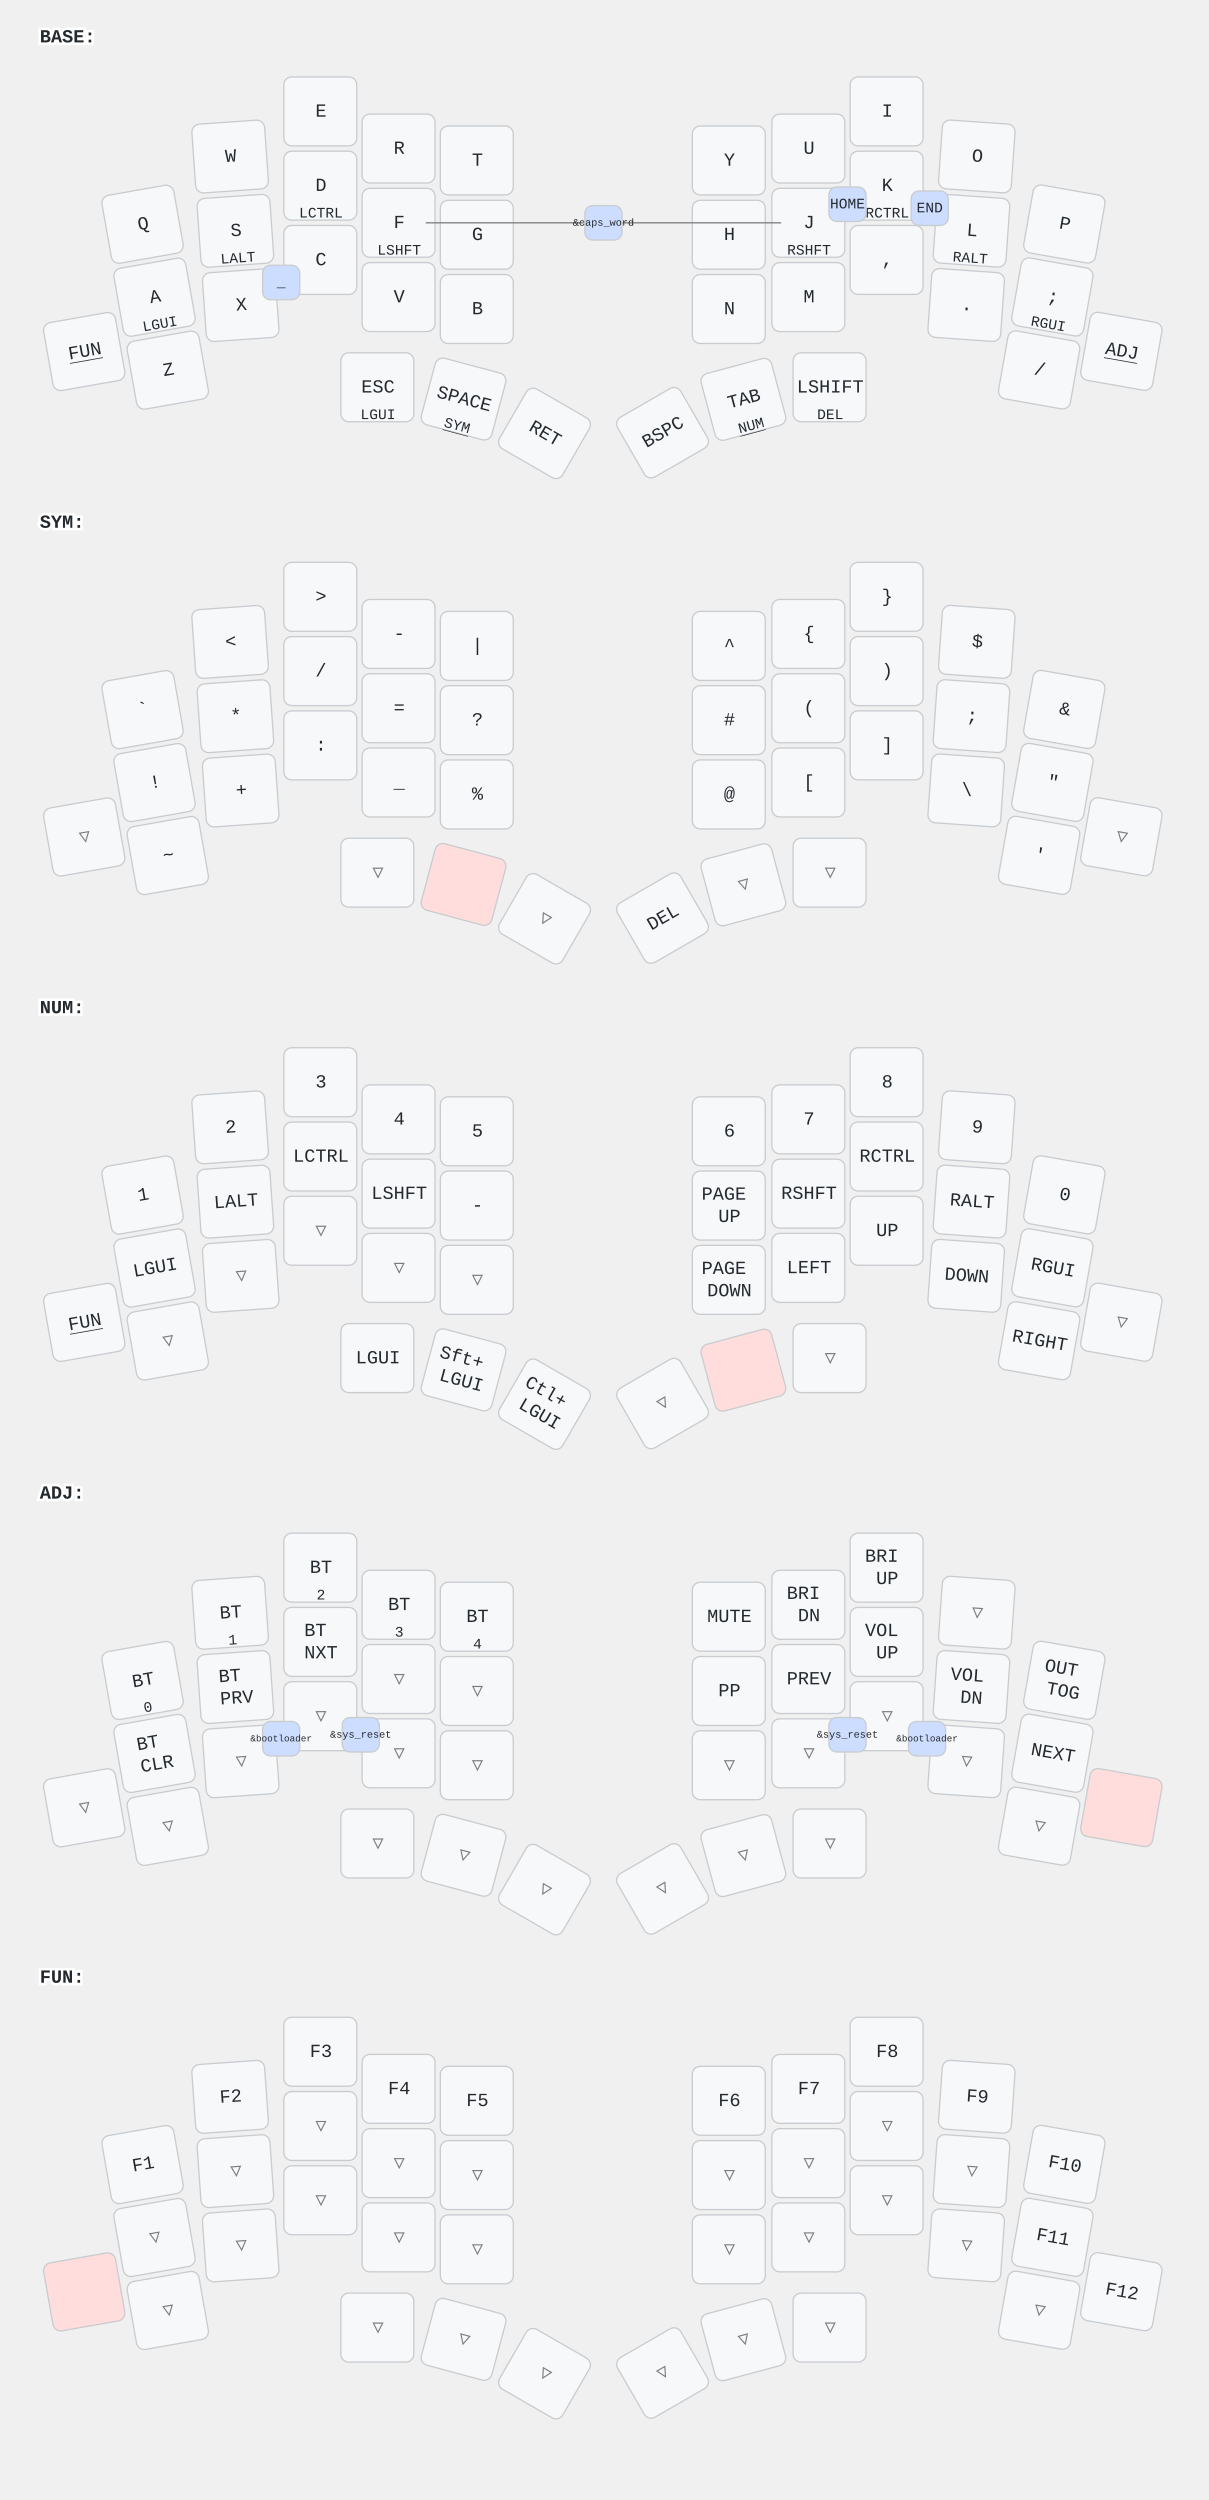
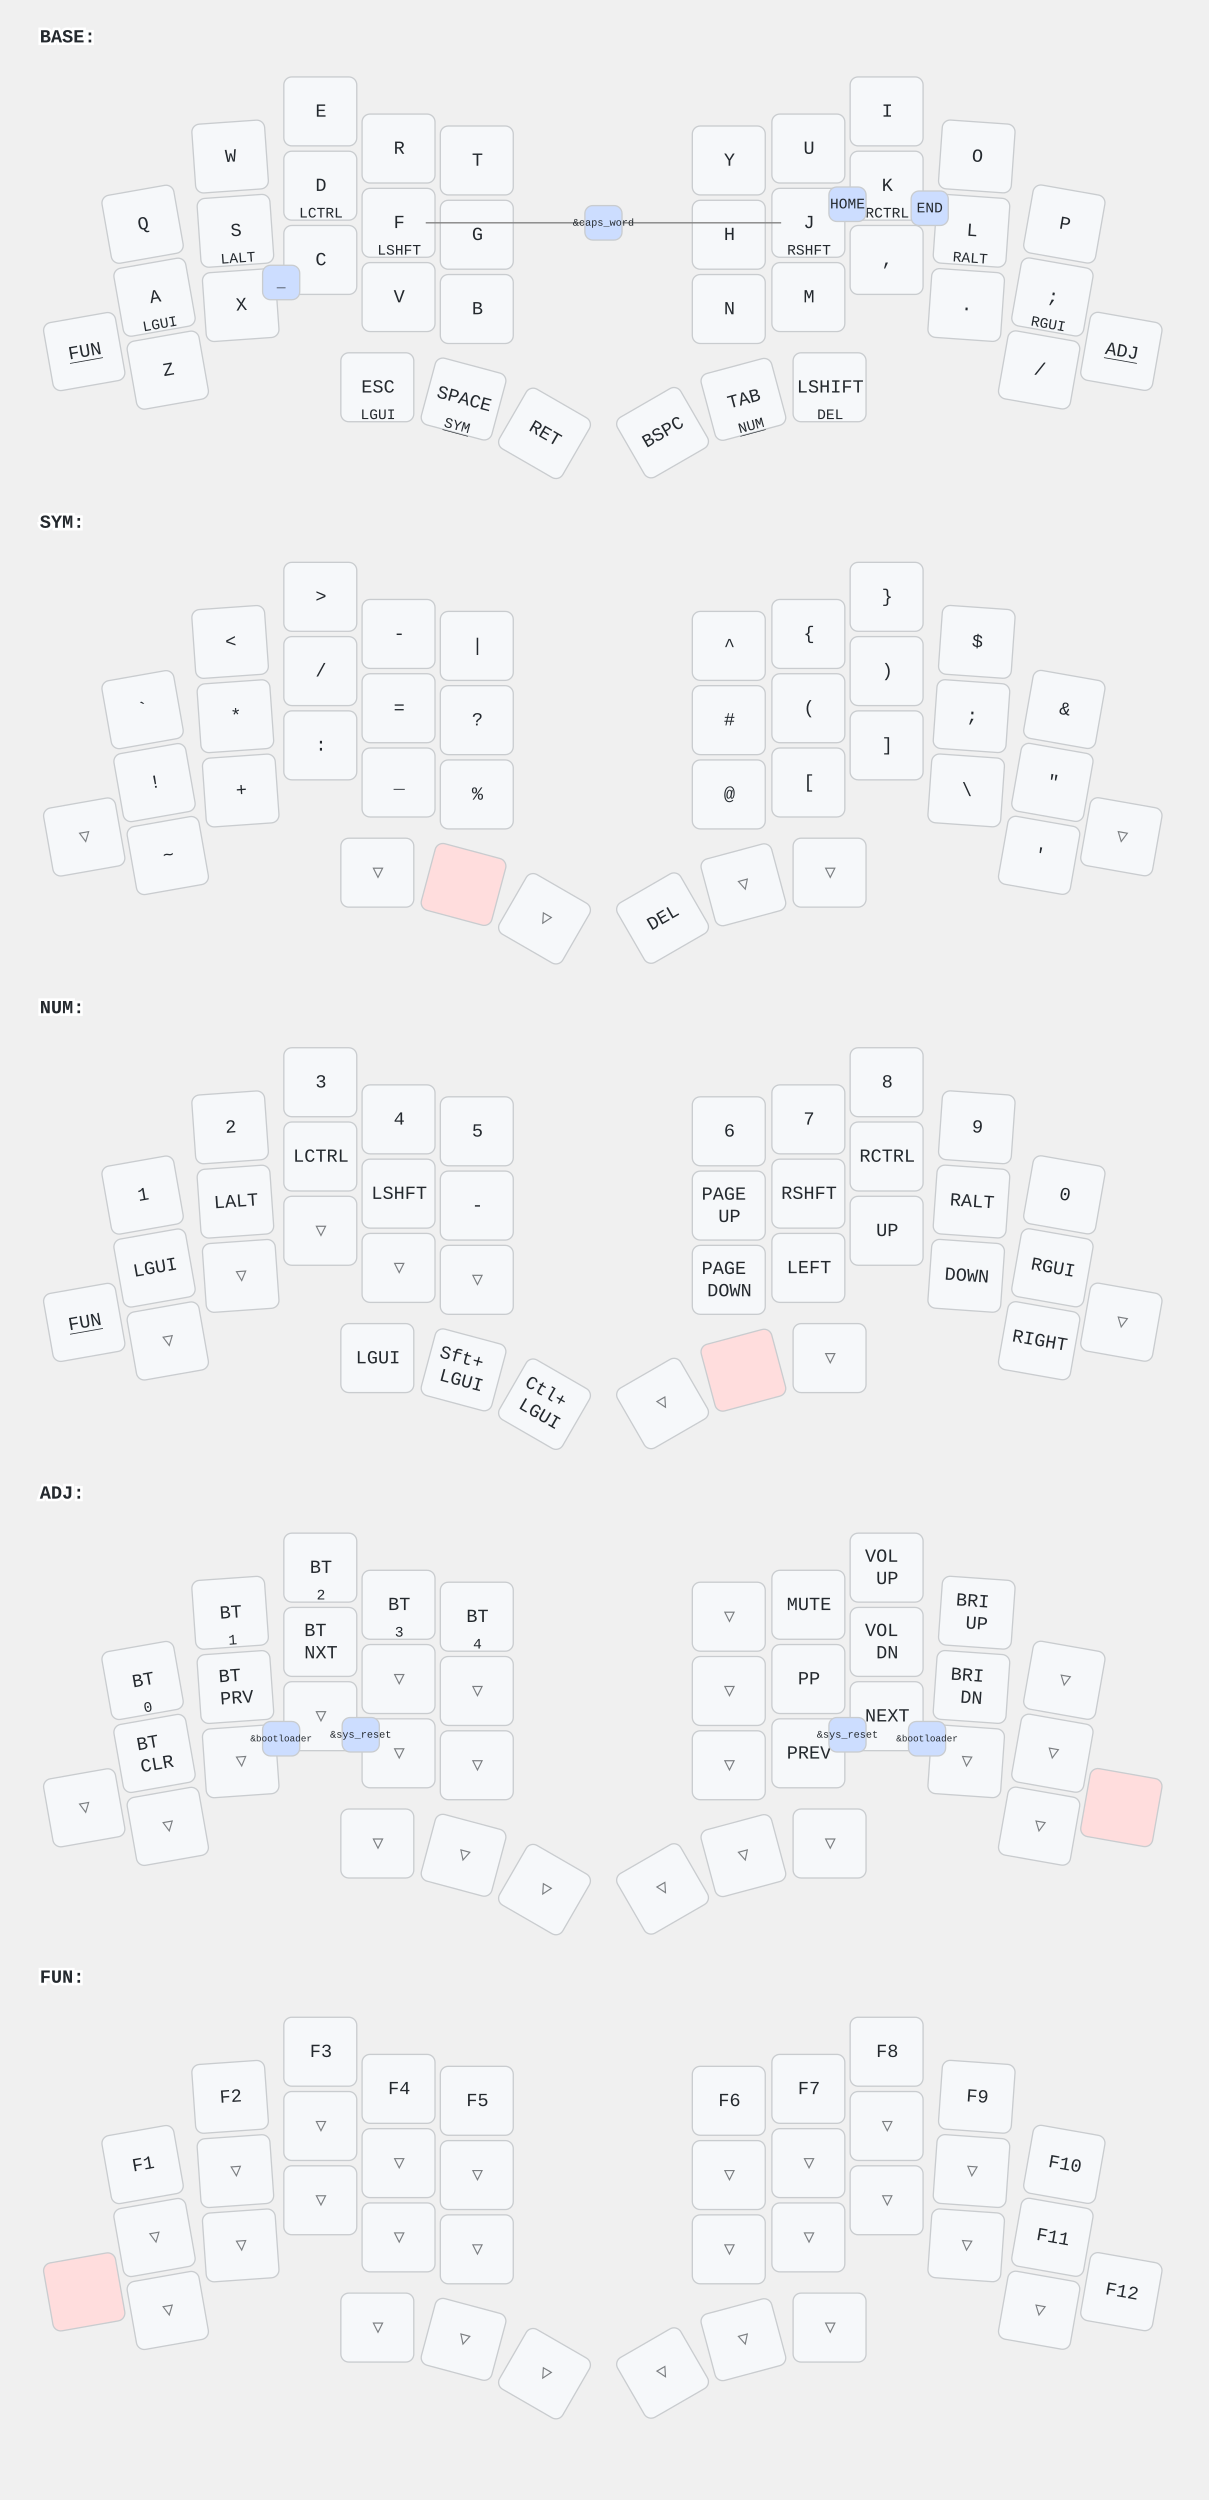
<svg xmlns="http://www.w3.org/2000/svg" width="911" height="1885" viewBox="0 0 911 1885" class="keymap">
  <style>/* inherit to force styles through use tags */
svg path {
    fill: inherit;
}

/* font and background color specifications */
svg.keymap {
    font-family: SFMono-Regular,Consolas,Liberation Mono,Menlo,monospace;
    font-size: 14px;
    font-kerning: normal;
    text-rendering: optimizeLegibility;
    fill: #24292e;
}

/* default key styling */
rect.key {
    fill: #f6f8fa;
}

rect.key, rect.combo {
    stroke: #c9cccf;
    stroke-width: 1;
}

/* default key side styling, only used is draw_key_sides is set */
rect.side {
    filter: brightness(90%);
}

/* color accent for combo boxes */
rect.combo, rect.combo-separate {
    fill: #cdf;
}

/* color accent for held keys */
rect.held, rect.combo.held {
    fill: #fdd;
}

/* color accent for ghost (optional) keys */
rect.ghost, rect.combo.ghost {
    stroke-dasharray: 4, 4;
    stroke-width: 2;
}

text {
    text-anchor: middle;
    dominant-baseline: middle;
}

/* styling for layer labels */
text.label {
    font-weight: bold;
    text-anchor: start;
    stroke: white;
    stroke-width: 4;
    paint-order: stroke;
}

/* styling for optional footer */
text.footer {
    text-anchor: end;
    dominant-baseline: auto;
    stroke: white;
    stroke-width: 4;
    paint-order: stroke;
}

/* styling for combo tap, and key non-tap label text */
text.combo, text.hold, text.shifted, text.left, text.right, text.tl, text.tr, text.bl, text.br {
    font-size: 11px;
}

text.hold, text.bl, text.br {
    text-anchor: middle;
    dominant-baseline: auto;
}

text.shifted, text.tl, text.tr {
    text-anchor: middle;
    dominant-baseline: hanging;
}

text.left, text.tl, text.bl {
    text-anchor: start;
}

text.right, text.tr, text.br {
    text-anchor: end;
}

text.layer-activator {
    text-decoration: underline;
}

/* styling for hold/shifted label text in combo box */
text.combo.hold, text.combo.shifted, text.combo.left, text.combo.right {
    font-size: 8px;
}

/* lighter symbol for transparent keys */
text.trans {
    fill: #7b7e81;
}

/* styling for combo dendrons */
path.combo {
    stroke-width: 1;
    stroke: gray;
    fill: none;
}

/* Start Tabler Icons Cleanup */
/* cannot use height/width with glyphs */
.icon-tabler &gt; path {
    fill: inherit;
    stroke: inherit;
    stroke-width: 2;
}
/* hide tabler's default box */
.icon-tabler &gt; path[stroke="none"][fill="none"] {
    visibility: hidden;
}
/* End Tabler Icons Cleanup */
</style>
  <g transform="translate(30, 0)" class="layer-BASE">
    <text x="0" y="28" class="label" id="BASE">BASE:</text>
    <g transform="translate(0, 56)">
      <g transform="translate(78, 113) rotate(-10.0)" class="key keypos-0">
        <rect rx="6" ry="6" x="-28" y="-26" width="55" height="52" class="key" />
        <text x="0" y="0" class="key tap">Q</text>
      </g>
      <g transform="translate(144, 62) rotate(-4.0)" class="key keypos-1">
        <rect rx="6" ry="6" x="-28" y="-26" width="55" height="52" class="key" />
        <text x="0" y="0" class="key tap">W</text>
      </g>
      <g transform="translate(212, 28)" class="key keypos-2">
        <rect rx="6" ry="6" x="-28" y="-26" width="55" height="52" class="key" />
        <text x="0" y="0" class="key tap">E</text>
      </g>
      <g transform="translate(271, 56)" class="key keypos-3">
        <rect rx="6" ry="6" x="-28" y="-26" width="55" height="52" class="key" />
        <text x="0" y="0" class="key tap">R</text>
      </g>
      <g transform="translate(330, 65)" class="key keypos-4">
        <rect rx="6" ry="6" x="-28" y="-26" width="55" height="52" class="key" />
        <text x="0" y="0" class="key tap">T</text>
      </g>
      <g transform="translate(520, 65)" class="key keypos-5">
        <rect rx="6" ry="6" x="-28" y="-26" width="55" height="52" class="key" />
        <text x="0" y="0" class="key tap">Y</text>
      </g>
      <g transform="translate(580, 56)" class="key keypos-6">
        <rect rx="6" ry="6" x="-28" y="-26" width="55" height="52" class="key" />
        <text x="0" y="0" class="key tap">U</text>
      </g>
      <g transform="translate(639, 28)" class="key keypos-7">
        <rect rx="6" ry="6" x="-28" y="-26" width="55" height="52" class="key" />
        <text x="0" y="0" class="key tap">I</text>
      </g>
      <g transform="translate(707, 62) rotate(4.0)" class="key keypos-8">
        <rect rx="6" ry="6" x="-28" y="-26" width="55" height="52" class="key" />
        <text x="0" y="0" class="key tap">O</text>
      </g>
      <g transform="translate(773, 113) rotate(10.0)" class="key keypos-9">
        <rect rx="6" ry="6" x="-28" y="-26" width="55" height="52" class="key" />
        <text x="0" y="0" class="key tap">P</text>
      </g>
      <g transform="translate(87, 168) rotate(-10.0)" class="key keypos-10">
        <rect rx="6" ry="6" x="-28" y="-26" width="55" height="52" class="key" />
        <text x="0" y="0" class="key tap">A</text>
        <text x="0" y="24" class="key hold">LGUI</text>
      </g>
      <g transform="translate(148, 118) rotate(-4.0)" class="key keypos-11">
        <rect rx="6" ry="6" x="-28" y="-26" width="55" height="52" class="key" />
        <text x="0" y="0" class="key tap">S</text>
        <text x="0" y="24" class="key hold">LALT</text>
      </g>
      <g transform="translate(212, 84)" class="key keypos-12">
        <rect rx="6" ry="6" x="-28" y="-26" width="55" height="52" class="key" />
        <text x="0" y="0" class="key tap">D</text>
        <text x="0" y="24" class="key hold">LCTRL</text>
      </g>
      <g transform="translate(271, 112)" class="key keypos-13">
        <rect rx="6" ry="6" x="-28" y="-26" width="55" height="52" class="key" />
        <text x="0" y="0" class="key tap">F</text>
        <text x="0" y="24" class="key hold">LSHFT</text>
      </g>
      <g transform="translate(330, 121)" class="key keypos-14">
        <rect rx="6" ry="6" x="-28" y="-26" width="55" height="52" class="key" />
        <text x="0" y="0" class="key tap">G</text>
      </g>
      <g transform="translate(520, 121)" class="key keypos-15">
        <rect rx="6" ry="6" x="-28" y="-26" width="55" height="52" class="key" />
        <text x="0" y="0" class="key tap">H</text>
      </g>
      <g transform="translate(580, 112)" class="key keypos-16">
        <rect rx="6" ry="6" x="-28" y="-26" width="55" height="52" class="key" />
        <text x="0" y="0" class="key tap">J</text>
        <text x="0" y="24" class="key hold">RSHFT</text>
      </g>
      <g transform="translate(639, 84)" class="key keypos-17">
        <rect rx="6" ry="6" x="-28" y="-26" width="55" height="52" class="key" />
        <text x="0" y="0" class="key tap">K</text>
        <text x="0" y="24" class="key hold">RCTRL</text>
      </g>
      <g transform="translate(703, 118) rotate(4.0)" class="key keypos-18">
        <rect rx="6" ry="6" x="-28" y="-26" width="55" height="52" class="key" />
        <text x="0" y="0" class="key tap">L</text>
        <text x="0" y="24" class="key hold">RALT</text>
      </g>
      <g transform="translate(764, 168) rotate(10.0)" class="key keypos-19">
        <rect rx="6" ry="6" x="-28" y="-26" width="55" height="52" class="key" />
        <text x="0" y="0" class="key tap">;</text>
        <text x="0" y="24" class="key hold">RGUI</text>
      </g>
      <g transform="translate(34, 209) rotate(-10.0)" class="key keypos-20">
        <rect rx="6" ry="6" x="-28" y="-26" width="55" height="52" class="key" />
        <a href="#FUN">
          <text x="0" y="0" class="key tap layer-activator">FUN</text>
        </a>
      </g>
      <g transform="translate(97, 223) rotate(-10.0)" class="key keypos-21">
        <rect rx="6" ry="6" x="-28" y="-26" width="55" height="52" class="key" />
        <text x="0" y="0" class="key tap">Z</text>
      </g>
      <g transform="translate(152, 174) rotate(-4.0)" class="key keypos-22">
        <rect rx="6" ry="6" x="-28" y="-26" width="55" height="52" class="key" />
        <text x="0" y="0" class="key tap">X</text>
      </g>
      <g transform="translate(212, 140)" class="key keypos-23">
        <rect rx="6" ry="6" x="-28" y="-26" width="55" height="52" class="key" />
        <text x="0" y="0" class="key tap">C</text>
      </g>
      <g transform="translate(271, 168)" class="key keypos-24">
        <rect rx="6" ry="6" x="-28" y="-26" width="55" height="52" class="key" />
        <text x="0" y="0" class="key tap">V</text>
      </g>
      <g transform="translate(330, 177)" class="key keypos-25">
        <rect rx="6" ry="6" x="-28" y="-26" width="55" height="52" class="key" />
        <text x="0" y="0" class="key tap">B</text>
      </g>
      <g transform="translate(520, 177)" class="key keypos-26">
        <rect rx="6" ry="6" x="-28" y="-26" width="55" height="52" class="key" />
        <text x="0" y="0" class="key tap">N</text>
      </g>
      <g transform="translate(580, 168)" class="key keypos-27">
        <rect rx="6" ry="6" x="-28" y="-26" width="55" height="52" class="key" />
        <text x="0" y="0" class="key tap">M</text>
      </g>
      <g transform="translate(639, 140)" class="key keypos-28">
        <rect rx="6" ry="6" x="-28" y="-26" width="55" height="52" class="key" />
        <text x="0" y="0" class="key tap">,</text>
      </g>
      <g transform="translate(699, 174) rotate(4.0)" class="key keypos-29">
        <rect rx="6" ry="6" x="-28" y="-26" width="55" height="52" class="key" />
        <text x="0" y="0" class="key tap">.</text>
      </g>
      <g transform="translate(754, 223) rotate(10.0)" class="key keypos-30">
        <rect rx="6" ry="6" x="-28" y="-26" width="55" height="52" class="key" />
        <text x="0" y="0" class="key tap">/</text>
      </g>
      <g transform="translate(816, 209) rotate(10.0)" class="key keypos-31">
        <rect rx="6" ry="6" x="-28" y="-26" width="55" height="52" class="key" />
        <a href="#ADJ">
          <text x="0" y="0" class="key tap layer-activator">ADJ</text>
        </a>
      </g>
      <g transform="translate(255, 236)" class="key keypos-32">
        <rect rx="6" ry="6" x="-28" y="-26" width="55" height="52" class="key" />
        <text x="0" y="0" class="key tap">ESC</text>
        <text x="0" y="24" class="key hold">LGUI</text>
      </g>
      <g transform="translate(320, 245) rotate(15.0)" class="key keypos-33">
        <rect rx="6" ry="6" x="-28" y="-26" width="55" height="52" class="key" />
        <text x="0" y="0" class="key tap">SPACE</text>
        <a href="#SYM">
          <text x="0" y="24" class="key hold layer-activator">SYM</text>
        </a>
      </g>
      <g transform="translate(381, 271) rotate(30.0)" class="key keypos-34">
        <rect rx="6" ry="6" x="-28" y="-26" width="55" height="52" class="key" />
        <text x="0" y="0" class="key tap">RET</text>
      </g>
      <g transform="translate(470, 270) rotate(-30.0)" class="key keypos-35">
        <rect rx="6" ry="6" x="-28" y="-26" width="55" height="52" class="key" />
        <text x="0" y="0" class="key tap">BSPC</text>
      </g>
      <g transform="translate(531, 245) rotate(-15.0)" class="key keypos-36">
        <rect rx="6" ry="6" x="-28" y="-26" width="55" height="52" class="key" />
        <text x="0" y="0" class="key tap">TAB</text>
        <a href="#NUM">
          <text x="0" y="24" class="key hold layer-activator">NUM</text>
        </a>
      </g>
      <g transform="translate(596, 236)" class="key keypos-37">
        <rect rx="6" ry="6" x="-28" y="-26" width="55" height="52" class="key" />
        <text x="0" y="0" class="key tap">LSHIFT</text>
        <text x="0" y="24" class="key hold">DEL</text>
      </g>
      <g class="combo combopos-0">
        <path d="M425,112 l-134,0" class="combo" />
        <path d="M425,112 l134,0" class="combo" />
        <rect rx="6" ry="6" x="411" y="99" width="28" height="26" class="combo" />
        <text x="425" y="112" class="combo tap">
          <tspan style="font-size: 70%">&amp;caps_word</tspan>
        </text>
      </g>
      <g class="combo combopos-1">
        <rect rx="6" ry="6" x="168" y="144" width="28" height="26" class="combo" />
        <text x="182" y="157" class="combo tap">_</text>
      </g>
      <g class="combo combopos-2">
        <rect rx="6" ry="6" x="595" y="85" width="28" height="26" class="combo" />
        <text x="609" y="98" class="combo tap">HOME</text>
      </g>
      <g class="combo combopos-3">
        <rect rx="6" ry="6" x="657" y="88" width="28" height="26" class="combo" />
        <text x="671" y="101" class="combo tap">END</text>
      </g>
    </g>
  </g>
  <g transform="translate(30, 366)" class="layer-SYM">
    <text x="0" y="28" class="label" id="SYM">SYM:</text>
    <g transform="translate(0, 56)">
      <g transform="translate(78, 113) rotate(-10.0)" class="key keypos-0">
        <rect rx="6" ry="6" x="-28" y="-26" width="55" height="52" class="key" />
        <text x="0" y="0" class="key tap">`</text>
      </g>
      <g transform="translate(144, 62) rotate(-4.0)" class="key keypos-1">
        <rect rx="6" ry="6" x="-28" y="-26" width="55" height="52" class="key" />
        <text x="0" y="0" class="key tap">&lt;</text>
      </g>
      <g transform="translate(212, 28)" class="key keypos-2">
        <rect rx="6" ry="6" x="-28" y="-26" width="55" height="52" class="key" />
        <text x="0" y="0" class="key tap">&gt;</text>
      </g>
      <g transform="translate(271, 56)" class="key keypos-3">
        <rect rx="6" ry="6" x="-28" y="-26" width="55" height="52" class="key" />
        <text x="0" y="0" class="key tap">-</text>
      </g>
      <g transform="translate(330, 65)" class="key keypos-4">
        <rect rx="6" ry="6" x="-28" y="-26" width="55" height="52" class="key" />
        <text x="0" y="0" class="key tap">|</text>
      </g>
      <g transform="translate(520, 65)" class="key keypos-5">
        <rect rx="6" ry="6" x="-28" y="-26" width="55" height="52" class="key" />
        <text x="0" y="0" class="key tap">^</text>
      </g>
      <g transform="translate(580, 56)" class="key keypos-6">
        <rect rx="6" ry="6" x="-28" y="-26" width="55" height="52" class="key" />
        <text x="0" y="0" class="key tap">{</text>
      </g>
      <g transform="translate(639, 28)" class="key keypos-7">
        <rect rx="6" ry="6" x="-28" y="-26" width="55" height="52" class="key" />
        <text x="0" y="0" class="key tap">}</text>
      </g>
      <g transform="translate(707, 62) rotate(4.0)" class="key keypos-8">
        <rect rx="6" ry="6" x="-28" y="-26" width="55" height="52" class="key" />
        <text x="0" y="0" class="key tap">$</text>
      </g>
      <g transform="translate(773, 113) rotate(10.0)" class="key keypos-9">
        <rect rx="6" ry="6" x="-28" y="-26" width="55" height="52" class="key" />
        <text x="0" y="0" class="key tap">&amp;</text>
      </g>
      <g transform="translate(87, 168) rotate(-10.0)" class="key keypos-10">
        <rect rx="6" ry="6" x="-28" y="-26" width="55" height="52" class="key" />
        <text x="0" y="0" class="key tap">!</text>
      </g>
      <g transform="translate(148, 118) rotate(-4.0)" class="key keypos-11">
        <rect rx="6" ry="6" x="-28" y="-26" width="55" height="52" class="key" />
        <text x="0" y="0" class="key tap">*</text>
      </g>
      <g transform="translate(212, 84)" class="key keypos-12">
        <rect rx="6" ry="6" x="-28" y="-26" width="55" height="52" class="key" />
        <text x="0" y="0" class="key tap">/</text>
      </g>
      <g transform="translate(271, 112)" class="key keypos-13">
        <rect rx="6" ry="6" x="-28" y="-26" width="55" height="52" class="key" />
        <text x="0" y="0" class="key tap">=</text>
      </g>
      <g transform="translate(330, 121)" class="key keypos-14">
        <rect rx="6" ry="6" x="-28" y="-26" width="55" height="52" class="key" />
        <text x="0" y="0" class="key tap">?</text>
      </g>
      <g transform="translate(520, 121)" class="key keypos-15">
        <rect rx="6" ry="6" x="-28" y="-26" width="55" height="52" class="key" />
        <text x="0" y="0" class="key tap">#</text>
      </g>
      <g transform="translate(580, 112)" class="key keypos-16">
        <rect rx="6" ry="6" x="-28" y="-26" width="55" height="52" class="key" />
        <text x="0" y="0" class="key tap">(</text>
      </g>
      <g transform="translate(639, 84)" class="key keypos-17">
        <rect rx="6" ry="6" x="-28" y="-26" width="55" height="52" class="key" />
        <text x="0" y="0" class="key tap">)</text>
      </g>
      <g transform="translate(703, 118) rotate(4.0)" class="key keypos-18">
        <rect rx="6" ry="6" x="-28" y="-26" width="55" height="52" class="key" />
        <text x="0" y="0" class="key tap">;</text>
      </g>
      <g transform="translate(764, 168) rotate(10.0)" class="key keypos-19">
        <rect rx="6" ry="6" x="-28" y="-26" width="55" height="52" class="key" />
        <text x="0" y="0" class="key tap">"</text>
      </g>
      <g transform="translate(34, 209) rotate(-10.0)" class="key trans keypos-20">
        <rect rx="6" ry="6" x="-28" y="-26" width="55" height="52" class="key trans" />
        <text x="0" y="0" class="key trans tap">▽</text>
      </g>
      <g transform="translate(97, 223) rotate(-10.0)" class="key keypos-21">
        <rect rx="6" ry="6" x="-28" y="-26" width="55" height="52" class="key" />
        <text x="0" y="0" class="key tap">~</text>
      </g>
      <g transform="translate(152, 174) rotate(-4.0)" class="key keypos-22">
        <rect rx="6" ry="6" x="-28" y="-26" width="55" height="52" class="key" />
        <text x="0" y="0" class="key tap">+</text>
      </g>
      <g transform="translate(212, 140)" class="key keypos-23">
        <rect rx="6" ry="6" x="-28" y="-26" width="55" height="52" class="key" />
        <text x="0" y="0" class="key tap">:</text>
      </g>
      <g transform="translate(271, 168)" class="key keypos-24">
        <rect rx="6" ry="6" x="-28" y="-26" width="55" height="52" class="key" />
        <text x="0" y="0" class="key tap">_</text>
      </g>
      <g transform="translate(330, 177)" class="key keypos-25">
        <rect rx="6" ry="6" x="-28" y="-26" width="55" height="52" class="key" />
        <text x="0" y="0" class="key tap">%</text>
      </g>
      <g transform="translate(520, 177)" class="key keypos-26">
        <rect rx="6" ry="6" x="-28" y="-26" width="55" height="52" class="key" />
        <text x="0" y="0" class="key tap">@</text>
      </g>
      <g transform="translate(580, 168)" class="key keypos-27">
        <rect rx="6" ry="6" x="-28" y="-26" width="55" height="52" class="key" />
        <text x="0" y="0" class="key tap">[</text>
      </g>
      <g transform="translate(639, 140)" class="key keypos-28">
        <rect rx="6" ry="6" x="-28" y="-26" width="55" height="52" class="key" />
        <text x="0" y="0" class="key tap">]</text>
      </g>
      <g transform="translate(699, 174) rotate(4.0)" class="key keypos-29">
        <rect rx="6" ry="6" x="-28" y="-26" width="55" height="52" class="key" />
        <text x="0" y="0" class="key tap">\</text>
      </g>
      <g transform="translate(754, 223) rotate(10.0)" class="key keypos-30">
        <rect rx="6" ry="6" x="-28" y="-26" width="55" height="52" class="key" />
        <text x="0" y="0" class="key tap">'</text>
      </g>
      <g transform="translate(816, 209) rotate(10.0)" class="key trans keypos-31">
        <rect rx="6" ry="6" x="-28" y="-26" width="55" height="52" class="key trans" />
        <text x="0" y="0" class="key trans tap">▽</text>
      </g>
      <g transform="translate(255, 236)" class="key trans keypos-32">
        <rect rx="6" ry="6" x="-28" y="-26" width="55" height="52" class="key trans" />
        <text x="0" y="0" class="key trans tap">▽</text>
      </g>
      <g transform="translate(320, 245) rotate(15.0)" class="key held keypos-33">
        <rect rx="6" ry="6" x="-28" y="-26" width="55" height="52" class="key held" />
      </g>
      <g transform="translate(381, 271) rotate(30.0)" class="key trans keypos-34">
        <rect rx="6" ry="6" x="-28" y="-26" width="55" height="52" class="key trans" />
        <text x="0" y="0" class="key trans tap">▽</text>
      </g>
      <g transform="translate(470, 270) rotate(-30.0)" class="key keypos-35">
        <rect rx="6" ry="6" x="-28" y="-26" width="55" height="52" class="key" />
        <text x="0" y="0" class="key tap">DEL</text>
      </g>
      <g transform="translate(531, 245) rotate(-15.0)" class="key trans keypos-36">
        <rect rx="6" ry="6" x="-28" y="-26" width="55" height="52" class="key trans" />
        <text x="0" y="0" class="key trans tap">▽</text>
      </g>
      <g transform="translate(596, 236)" class="key trans keypos-37">
        <rect rx="6" ry="6" x="-28" y="-26" width="55" height="52" class="key trans" />
        <text x="0" y="0" class="key trans tap">▽</text>
      </g>
    </g>
  </g>
  <g transform="translate(30, 732)" class="layer-NUM">
    <text x="0" y="28" class="label" id="NUM">NUM:</text>
    <g transform="translate(0, 56)">
      <g transform="translate(78, 113) rotate(-10.0)" class="key keypos-0">
        <rect rx="6" ry="6" x="-28" y="-26" width="55" height="52" class="key" />
        <text x="0" y="0" class="key tap">1</text>
      </g>
      <g transform="translate(144, 62) rotate(-4.0)" class="key keypos-1">
        <rect rx="6" ry="6" x="-28" y="-26" width="55" height="52" class="key" />
        <text x="0" y="0" class="key tap">2</text>
      </g>
      <g transform="translate(212, 28)" class="key keypos-2">
        <rect rx="6" ry="6" x="-28" y="-26" width="55" height="52" class="key" />
        <text x="0" y="0" class="key tap">3</text>
      </g>
      <g transform="translate(271, 56)" class="key keypos-3">
        <rect rx="6" ry="6" x="-28" y="-26" width="55" height="52" class="key" />
        <text x="0" y="0" class="key tap">4</text>
      </g>
      <g transform="translate(330, 65)" class="key keypos-4">
        <rect rx="6" ry="6" x="-28" y="-26" width="55" height="52" class="key" />
        <text x="0" y="0" class="key tap">5</text>
      </g>
      <g transform="translate(520, 65)" class="key keypos-5">
        <rect rx="6" ry="6" x="-28" y="-26" width="55" height="52" class="key" />
        <text x="0" y="0" class="key tap">6</text>
      </g>
      <g transform="translate(580, 56)" class="key keypos-6">
        <rect rx="6" ry="6" x="-28" y="-26" width="55" height="52" class="key" />
        <text x="0" y="0" class="key tap">7</text>
      </g>
      <g transform="translate(639, 28)" class="key keypos-7">
        <rect rx="6" ry="6" x="-28" y="-26" width="55" height="52" class="key" />
        <text x="0" y="0" class="key tap">8</text>
      </g>
      <g transform="translate(707, 62) rotate(4.0)" class="key keypos-8">
        <rect rx="6" ry="6" x="-28" y="-26" width="55" height="52" class="key" />
        <text x="0" y="0" class="key tap">9</text>
      </g>
      <g transform="translate(773, 113) rotate(10.0)" class="key keypos-9">
        <rect rx="6" ry="6" x="-28" y="-26" width="55" height="52" class="key" />
        <text x="0" y="0" class="key tap">0</text>
      </g>
      <g transform="translate(87, 168) rotate(-10.0)" class="key keypos-10">
        <rect rx="6" ry="6" x="-28" y="-26" width="55" height="52" class="key" />
        <text x="0" y="0" class="key tap">LGUI</text>
      </g>
      <g transform="translate(148, 118) rotate(-4.0)" class="key keypos-11">
        <rect rx="6" ry="6" x="-28" y="-26" width="55" height="52" class="key" />
        <text x="0" y="0" class="key tap">LALT</text>
      </g>
      <g transform="translate(212, 84)" class="key keypos-12">
        <rect rx="6" ry="6" x="-28" y="-26" width="55" height="52" class="key" />
        <text x="0" y="0" class="key tap">LCTRL</text>
      </g>
      <g transform="translate(271, 112)" class="key keypos-13">
        <rect rx="6" ry="6" x="-28" y="-26" width="55" height="52" class="key" />
        <text x="0" y="0" class="key tap">LSHFT</text>
      </g>
      <g transform="translate(330, 121)" class="key keypos-14">
        <rect rx="6" ry="6" x="-28" y="-26" width="55" height="52" class="key" />
        <text x="0" y="0" class="key tap">-</text>
      </g>
      <g transform="translate(520, 121)" class="key keypos-15">
        <rect rx="6" ry="6" x="-28" y="-26" width="55" height="52" class="key" />
        <text x="0" y="0" class="key tap">
          <tspan x="0" dy="-0.6em">PAGE</tspan>
          <tspan x="0" dy="1.2em">UP</tspan>
        </text>
      </g>
      <g transform="translate(580, 112)" class="key keypos-16">
        <rect rx="6" ry="6" x="-28" y="-26" width="55" height="52" class="key" />
        <text x="0" y="0" class="key tap">RSHFT</text>
      </g>
      <g transform="translate(639, 84)" class="key keypos-17">
        <rect rx="6" ry="6" x="-28" y="-26" width="55" height="52" class="key" />
        <text x="0" y="0" class="key tap">RCTRL</text>
      </g>
      <g transform="translate(703, 118) rotate(4.0)" class="key keypos-18">
        <rect rx="6" ry="6" x="-28" y="-26" width="55" height="52" class="key" />
        <text x="0" y="0" class="key tap">RALT</text>
      </g>
      <g transform="translate(764, 168) rotate(10.0)" class="key keypos-19">
        <rect rx="6" ry="6" x="-28" y="-26" width="55" height="52" class="key" />
        <text x="0" y="0" class="key tap">RGUI</text>
      </g>
      <g transform="translate(34, 209) rotate(-10.0)" class="key keypos-20">
        <rect rx="6" ry="6" x="-28" y="-26" width="55" height="52" class="key" />
        <a href="#FUN">
          <text x="0" y="0" class="key tap layer-activator">FUN</text>
        </a>
      </g>
      <g transform="translate(97, 223) rotate(-10.0)" class="key trans keypos-21">
        <rect rx="6" ry="6" x="-28" y="-26" width="55" height="52" class="key trans" />
        <text x="0" y="0" class="key trans tap">▽</text>
      </g>
      <g transform="translate(152, 174) rotate(-4.0)" class="key trans keypos-22">
        <rect rx="6" ry="6" x="-28" y="-26" width="55" height="52" class="key trans" />
        <text x="0" y="0" class="key trans tap">▽</text>
      </g>
      <g transform="translate(212, 140)" class="key trans keypos-23">
        <rect rx="6" ry="6" x="-28" y="-26" width="55" height="52" class="key trans" />
        <text x="0" y="0" class="key trans tap">▽</text>
      </g>
      <g transform="translate(271, 168)" class="key trans keypos-24">
        <rect rx="6" ry="6" x="-28" y="-26" width="55" height="52" class="key trans" />
        <text x="0" y="0" class="key trans tap">▽</text>
      </g>
      <g transform="translate(330, 177)" class="key trans keypos-25">
        <rect rx="6" ry="6" x="-28" y="-26" width="55" height="52" class="key trans" />
        <text x="0" y="0" class="key trans tap">▽</text>
      </g>
      <g transform="translate(520, 177)" class="key keypos-26">
        <rect rx="6" ry="6" x="-28" y="-26" width="55" height="52" class="key" />
        <text x="0" y="0" class="key tap">
          <tspan x="0" dy="-0.6em">PAGE</tspan>
          <tspan x="0" dy="1.2em">DOWN</tspan>
        </text>
      </g>
      <g transform="translate(580, 168)" class="key keypos-27">
        <rect rx="6" ry="6" x="-28" y="-26" width="55" height="52" class="key" />
        <text x="0" y="0" class="key tap">LEFT</text>
      </g>
      <g transform="translate(639, 140)" class="key keypos-28">
        <rect rx="6" ry="6" x="-28" y="-26" width="55" height="52" class="key" />
        <text x="0" y="0" class="key tap">UP</text>
      </g>
      <g transform="translate(699, 174) rotate(4.0)" class="key keypos-29">
        <rect rx="6" ry="6" x="-28" y="-26" width="55" height="52" class="key" />
        <text x="0" y="0" class="key tap">DOWN</text>
      </g>
      <g transform="translate(754, 223) rotate(10.0)" class="key keypos-30">
        <rect rx="6" ry="6" x="-28" y="-26" width="55" height="52" class="key" />
        <text x="0" y="0" class="key tap">RIGHT</text>
      </g>
      <g transform="translate(816, 209) rotate(10.0)" class="key trans keypos-31">
        <rect rx="6" ry="6" x="-28" y="-26" width="55" height="52" class="key trans" />
        <text x="0" y="0" class="key trans tap">▽</text>
      </g>
      <g transform="translate(255, 236)" class="key keypos-32">
        <rect rx="6" ry="6" x="-28" y="-26" width="55" height="52" class="key" />
        <text x="0" y="0" class="key tap">LGUI</text>
      </g>
      <g transform="translate(320, 245) rotate(15.0)" class="key keypos-33">
        <rect rx="6" ry="6" x="-28" y="-26" width="55" height="52" class="key" />
        <text x="0" y="0" class="key tap">
          <tspan x="0" dy="-0.6em">Sft+</tspan>
          <tspan x="0" dy="1.2em">LGUI</tspan>
        </text>
      </g>
      <g transform="translate(381, 271) rotate(30.0)" class="key keypos-34">
        <rect rx="6" ry="6" x="-28" y="-26" width="55" height="52" class="key" />
        <text x="0" y="0" class="key tap">
          <tspan x="0" dy="-0.6em">Ctl+</tspan>
          <tspan x="0" dy="1.2em">LGUI</tspan>
        </text>
      </g>
      <g transform="translate(470, 270) rotate(-30.0)" class="key trans keypos-35">
        <rect rx="6" ry="6" x="-28" y="-26" width="55" height="52" class="key trans" />
        <text x="0" y="0" class="key trans tap">▽</text>
      </g>
      <g transform="translate(531, 245) rotate(-15.0)" class="key held keypos-36">
        <rect rx="6" ry="6" x="-28" y="-26" width="55" height="52" class="key held" />
      </g>
      <g transform="translate(596, 236)" class="key trans keypos-37">
        <rect rx="6" ry="6" x="-28" y="-26" width="55" height="52" class="key trans" />
        <text x="0" y="0" class="key trans tap">▽</text>
      </g>
    </g>
  </g>
  <g transform="translate(30, 1098)" class="layer-ADJ">
    <text x="0" y="28" class="label" id="ADJ">ADJ:</text>
    <g transform="translate(0, 56)">
      <g transform="translate(78, 113) rotate(-10.0)" class="key keypos-0">
        <rect rx="6" ry="6" x="-28" y="-26" width="55" height="52" class="key" />
        <text x="0" y="0" class="key tap">BT</text>
        <text x="0" y="24" class="key hold">0</text>
      </g>
      <g transform="translate(144, 62) rotate(-4.0)" class="key keypos-1">
        <rect rx="6" ry="6" x="-28" y="-26" width="55" height="52" class="key" />
        <text x="0" y="0" class="key tap">BT</text>
        <text x="0" y="24" class="key hold">1</text>
      </g>
      <g transform="translate(212, 28)" class="key keypos-2">
        <rect rx="6" ry="6" x="-28" y="-26" width="55" height="52" class="key" />
        <text x="0" y="0" class="key tap">BT</text>
        <text x="0" y="24" class="key hold">2</text>
      </g>
      <g transform="translate(271, 56)" class="key keypos-3">
        <rect rx="6" ry="6" x="-28" y="-26" width="55" height="52" class="key" />
        <text x="0" y="0" class="key tap">BT</text>
        <text x="0" y="24" class="key hold">3</text>
      </g>
      <g transform="translate(330, 65)" class="key keypos-4">
        <rect rx="6" ry="6" x="-28" y="-26" width="55" height="52" class="key" />
        <text x="0" y="0" class="key tap">BT</text>
        <text x="0" y="24" class="key hold">4</text>
      </g>
-       <g transform="translate(520, 65)" class="key keypos-5">
+       <g transform="translate(520, 65)" class="key trans keypos-5">
+         <rect rx="6" ry="6" x="-28" y="-26" width="55" height="52" class="key trans" />
+         <text x="0" y="0" class="key trans tap">▽</text>
+       </g>
+       <g transform="translate(580, 56)" class="key keypos-6">
        <rect rx="6" ry="6" x="-28" y="-26" width="55" height="52" class="key" />
        <text x="0" y="0" class="key tap">MUTE</text>
      </g>
-       <g transform="translate(580, 56)" class="key keypos-6">
+       <g transform="translate(639, 28)" class="key keypos-7">
+         <rect rx="6" ry="6" x="-28" y="-26" width="55" height="52" class="key" />
+         <text x="0" y="0" class="key tap">
+           <tspan x="0" dy="-0.6em">VOL</tspan>
+           <tspan x="0" dy="1.2em">UP</tspan>
+         </text>
+       </g>
+       <g transform="translate(707, 62) rotate(4.0)" class="key keypos-8">
+         <rect rx="6" ry="6" x="-28" y="-26" width="55" height="52" class="key" />
+         <text x="0" y="0" class="key tap">
+           <tspan x="0" dy="-0.6em">BRI</tspan>
+           <tspan x="0" dy="1.2em">UP</tspan>
+         </text>
+       </g>
+       <g transform="translate(773, 113) rotate(10.0)" class="key trans keypos-9">
+         <rect rx="6" ry="6" x="-28" y="-26" width="55" height="52" class="key trans" />
+         <text x="0" y="0" class="key trans tap">▽</text>
+       </g>
+       <g transform="translate(87, 168) rotate(-10.0)" class="key keypos-10">
+         <rect rx="6" ry="6" x="-28" y="-26" width="55" height="52" class="key" />
+         <text x="0" y="0" class="key tap">
+           <tspan x="0" dy="-0.6em">BT</tspan>
+           <tspan x="0" dy="1.2em">CLR</tspan>
+         </text>
+       </g>
+       <g transform="translate(148, 118) rotate(-4.0)" class="key keypos-11">
+         <rect rx="6" ry="6" x="-28" y="-26" width="55" height="52" class="key" />
+         <text x="0" y="0" class="key tap">
+           <tspan x="0" dy="-0.6em">BT</tspan>
+           <tspan x="0" dy="1.2em">PRV</tspan>
+         </text>
+       </g>
+       <g transform="translate(212, 84)" class="key keypos-12">
+         <rect rx="6" ry="6" x="-28" y="-26" width="55" height="52" class="key" />
+         <text x="0" y="0" class="key tap">
+           <tspan x="0" dy="-0.6em">BT</tspan>
+           <tspan x="0" dy="1.2em">NXT</tspan>
+         </text>
+       </g>
+       <g transform="translate(271, 112)" class="key trans keypos-13">
+         <rect rx="6" ry="6" x="-28" y="-26" width="55" height="52" class="key trans" />
+         <text x="0" y="0" class="key trans tap">▽</text>
+       </g>
+       <g transform="translate(330, 121)" class="key trans keypos-14">
+         <rect rx="6" ry="6" x="-28" y="-26" width="55" height="52" class="key trans" />
+         <text x="0" y="0" class="key trans tap">▽</text>
+       </g>
+       <g transform="translate(520, 121)" class="key trans keypos-15">
+         <rect rx="6" ry="6" x="-28" y="-26" width="55" height="52" class="key trans" />
+         <text x="0" y="0" class="key trans tap">▽</text>
+       </g>
+       <g transform="translate(580, 112)" class="key keypos-16">
+         <rect rx="6" ry="6" x="-28" y="-26" width="55" height="52" class="key" />
+         <text x="0" y="0" class="key tap">PP</text>
+       </g>
+       <g transform="translate(639, 84)" class="key keypos-17">
+         <rect rx="6" ry="6" x="-28" y="-26" width="55" height="52" class="key" />
+         <text x="0" y="0" class="key tap">
+           <tspan x="0" dy="-0.6em">VOL</tspan>
+           <tspan x="0" dy="1.2em">DN</tspan>
+         </text>
+       </g>
+       <g transform="translate(703, 118) rotate(4.0)" class="key keypos-18">
        <rect rx="6" ry="6" x="-28" y="-26" width="55" height="52" class="key" />
        <text x="0" y="0" class="key tap">
          <tspan x="0" dy="-0.6em">BRI</tspan>
          <tspan x="0" dy="1.2em">DN</tspan>
        </text>
      </g>
-       <g transform="translate(639, 28)" class="key keypos-7">
-         <rect rx="6" ry="6" x="-28" y="-26" width="55" height="52" class="key" />
-         <text x="0" y="0" class="key tap">
-           <tspan x="0" dy="-0.6em">BRI</tspan>
-           <tspan x="0" dy="1.2em">UP</tspan>
-         </text>
-       </g>
-       <g transform="translate(707, 62) rotate(4.0)" class="key trans keypos-8">
-         <rect rx="6" ry="6" x="-28" y="-26" width="55" height="52" class="key trans" />
-         <text x="0" y="0" class="key trans tap">▽</text>
-       </g>
-       <g transform="translate(773, 113) rotate(10.0)" class="key keypos-9">
-         <rect rx="6" ry="6" x="-28" y="-26" width="55" height="52" class="key" />
-         <text x="0" y="0" class="key tap">
-           <tspan x="0" dy="-0.6em">OUT</tspan>
-           <tspan x="0" dy="1.2em">TOG</tspan>
-         </text>
-       </g>
-       <g transform="translate(87, 168) rotate(-10.0)" class="key keypos-10">
-         <rect rx="6" ry="6" x="-28" y="-26" width="55" height="52" class="key" />
-         <text x="0" y="0" class="key tap">
-           <tspan x="0" dy="-0.6em">BT</tspan>
-           <tspan x="0" dy="1.2em">CLR</tspan>
-         </text>
-       </g>
-       <g transform="translate(148, 118) rotate(-4.0)" class="key keypos-11">
-         <rect rx="6" ry="6" x="-28" y="-26" width="55" height="52" class="key" />
-         <text x="0" y="0" class="key tap">
-           <tspan x="0" dy="-0.6em">BT</tspan>
-           <tspan x="0" dy="1.2em">PRV</tspan>
-         </text>
-       </g>
-       <g transform="translate(212, 84)" class="key keypos-12">
-         <rect rx="6" ry="6" x="-28" y="-26" width="55" height="52" class="key" />
-         <text x="0" y="0" class="key tap">
-           <tspan x="0" dy="-0.6em">BT</tspan>
-           <tspan x="0" dy="1.2em">NXT</tspan>
-         </text>
-       </g>
-       <g transform="translate(271, 112)" class="key trans keypos-13">
-         <rect rx="6" ry="6" x="-28" y="-26" width="55" height="52" class="key trans" />
-         <text x="0" y="0" class="key trans tap">▽</text>
-       </g>
-       <g transform="translate(330, 121)" class="key trans keypos-14">
-         <rect rx="6" ry="6" x="-28" y="-26" width="55" height="52" class="key trans" />
-         <text x="0" y="0" class="key trans tap">▽</text>
-       </g>
-       <g transform="translate(520, 121)" class="key keypos-15">
-         <rect rx="6" ry="6" x="-28" y="-26" width="55" height="52" class="key" />
-         <text x="0" y="0" class="key tap">PP</text>
-       </g>
-       <g transform="translate(580, 112)" class="key keypos-16">
+       <g transform="translate(764, 168) rotate(10.0)" class="key trans keypos-19">
+         <rect rx="6" ry="6" x="-28" y="-26" width="55" height="52" class="key trans" />
+         <text x="0" y="0" class="key trans tap">▽</text>
+       </g>
+       <g transform="translate(34, 209) rotate(-10.0)" class="key trans keypos-20">
+         <rect rx="6" ry="6" x="-28" y="-26" width="55" height="52" class="key trans" />
+         <text x="0" y="0" class="key trans tap">▽</text>
+       </g>
+       <g transform="translate(97, 223) rotate(-10.0)" class="key trans keypos-21">
+         <rect rx="6" ry="6" x="-28" y="-26" width="55" height="52" class="key trans" />
+         <text x="0" y="0" class="key trans tap">▽</text>
+       </g>
+       <g transform="translate(152, 174) rotate(-4.0)" class="key trans keypos-22">
+         <rect rx="6" ry="6" x="-28" y="-26" width="55" height="52" class="key trans" />
+         <text x="0" y="0" class="key trans tap">▽</text>
+       </g>
+       <g transform="translate(212, 140)" class="key trans keypos-23">
+         <rect rx="6" ry="6" x="-28" y="-26" width="55" height="52" class="key trans" />
+         <text x="0" y="0" class="key trans tap">▽</text>
+       </g>
+       <g transform="translate(271, 168)" class="key trans keypos-24">
+         <rect rx="6" ry="6" x="-28" y="-26" width="55" height="52" class="key trans" />
+         <text x="0" y="0" class="key trans tap">▽</text>
+       </g>
+       <g transform="translate(330, 177)" class="key trans keypos-25">
+         <rect rx="6" ry="6" x="-28" y="-26" width="55" height="52" class="key trans" />
+         <text x="0" y="0" class="key trans tap">▽</text>
+       </g>
+       <g transform="translate(520, 177)" class="key trans keypos-26">
+         <rect rx="6" ry="6" x="-28" y="-26" width="55" height="52" class="key trans" />
+         <text x="0" y="0" class="key trans tap">▽</text>
+       </g>
+       <g transform="translate(580, 168)" class="key keypos-27">
        <rect rx="6" ry="6" x="-28" y="-26" width="55" height="52" class="key" />
        <text x="0" y="0" class="key tap">PREV</text>
      </g>
-       <g transform="translate(639, 84)" class="key keypos-17">
-         <rect rx="6" ry="6" x="-28" y="-26" width="55" height="52" class="key" />
-         <text x="0" y="0" class="key tap">
-           <tspan x="0" dy="-0.6em">VOL</tspan>
-           <tspan x="0" dy="1.2em">UP</tspan>
-         </text>
-       </g>
-       <g transform="translate(703, 118) rotate(4.0)" class="key keypos-18">
-         <rect rx="6" ry="6" x="-28" y="-26" width="55" height="52" class="key" />
-         <text x="0" y="0" class="key tap">
-           <tspan x="0" dy="-0.6em">VOL</tspan>
-           <tspan x="0" dy="1.2em">DN</tspan>
-         </text>
-       </g>
-       <g transform="translate(764, 168) rotate(10.0)" class="key keypos-19">
+       <g transform="translate(639, 140)" class="key keypos-28">
        <rect rx="6" ry="6" x="-28" y="-26" width="55" height="52" class="key" />
        <text x="0" y="0" class="key tap">NEXT</text>
-       </g>
-       <g transform="translate(34, 209) rotate(-10.0)" class="key trans keypos-20">
-         <rect rx="6" ry="6" x="-28" y="-26" width="55" height="52" class="key trans" />
-         <text x="0" y="0" class="key trans tap">▽</text>
-       </g>
-       <g transform="translate(97, 223) rotate(-10.0)" class="key trans keypos-21">
-         <rect rx="6" ry="6" x="-28" y="-26" width="55" height="52" class="key trans" />
-         <text x="0" y="0" class="key trans tap">▽</text>
-       </g>
-       <g transform="translate(152, 174) rotate(-4.0)" class="key trans keypos-22">
-         <rect rx="6" ry="6" x="-28" y="-26" width="55" height="52" class="key trans" />
-         <text x="0" y="0" class="key trans tap">▽</text>
-       </g>
-       <g transform="translate(212, 140)" class="key trans keypos-23">
-         <rect rx="6" ry="6" x="-28" y="-26" width="55" height="52" class="key trans" />
-         <text x="0" y="0" class="key trans tap">▽</text>
-       </g>
-       <g transform="translate(271, 168)" class="key trans keypos-24">
-         <rect rx="6" ry="6" x="-28" y="-26" width="55" height="52" class="key trans" />
-         <text x="0" y="0" class="key trans tap">▽</text>
-       </g>
-       <g transform="translate(330, 177)" class="key trans keypos-25">
-         <rect rx="6" ry="6" x="-28" y="-26" width="55" height="52" class="key trans" />
-         <text x="0" y="0" class="key trans tap">▽</text>
-       </g>
-       <g transform="translate(520, 177)" class="key trans keypos-26">
-         <rect rx="6" ry="6" x="-28" y="-26" width="55" height="52" class="key trans" />
-         <text x="0" y="0" class="key trans tap">▽</text>
-       </g>
-       <g transform="translate(580, 168)" class="key trans keypos-27">
-         <rect rx="6" ry="6" x="-28" y="-26" width="55" height="52" class="key trans" />
-         <text x="0" y="0" class="key trans tap">▽</text>
-       </g>
-       <g transform="translate(639, 140)" class="key trans keypos-28">
-         <rect rx="6" ry="6" x="-28" y="-26" width="55" height="52" class="key trans" />
-         <text x="0" y="0" class="key trans tap">▽</text>
      </g>
      <g transform="translate(699, 174) rotate(4.0)" class="key trans keypos-29">
        <rect rx="6" ry="6" x="-28" y="-26" width="55" height="52" class="key trans" />
        <text x="0" y="0" class="key trans tap">▽</text>
      </g>
      <g transform="translate(754, 223) rotate(10.0)" class="key trans keypos-30">
        <rect rx="6" ry="6" x="-28" y="-26" width="55" height="52" class="key trans" />
        <text x="0" y="0" class="key trans tap">▽</text>
      </g>
      <g transform="translate(816, 209) rotate(10.0)" class="key held keypos-31">
        <rect rx="6" ry="6" x="-28" y="-26" width="55" height="52" class="key held" />
      </g>
      <g transform="translate(255, 236)" class="key trans keypos-32">
        <rect rx="6" ry="6" x="-28" y="-26" width="55" height="52" class="key trans" />
        <text x="0" y="0" class="key trans tap">▽</text>
      </g>
      <g transform="translate(320, 245) rotate(15.0)" class="key trans keypos-33">
        <rect rx="6" ry="6" x="-28" y="-26" width="55" height="52" class="key trans" />
        <text x="0" y="0" class="key trans tap">▽</text>
      </g>
      <g transform="translate(381, 271) rotate(30.0)" class="key trans keypos-34">
        <rect rx="6" ry="6" x="-28" y="-26" width="55" height="52" class="key trans" />
        <text x="0" y="0" class="key trans tap">▽</text>
      </g>
      <g transform="translate(470, 270) rotate(-30.0)" class="key trans keypos-35">
        <rect rx="6" ry="6" x="-28" y="-26" width="55" height="52" class="key trans" />
        <text x="0" y="0" class="key trans tap">▽</text>
      </g>
      <g transform="translate(531, 245) rotate(-15.0)" class="key trans keypos-36">
        <rect rx="6" ry="6" x="-28" y="-26" width="55" height="52" class="key trans" />
        <text x="0" y="0" class="key trans tap">▽</text>
      </g>
      <g transform="translate(596, 236)" class="key trans keypos-37">
        <rect rx="6" ry="6" x="-28" y="-26" width="55" height="52" class="key trans" />
        <text x="0" y="0" class="key trans tap">▽</text>
      </g>
      <g class="combo combopos-0">
        <rect rx="6" ry="6" x="168" y="144" width="28" height="26" class="combo" />
        <text x="182" y="157" class="combo tap">
          <tspan style="font-size: 64%">&amp;bootloader</tspan>
        </text>
      </g>
      <g class="combo combopos-1">
        <rect rx="6" ry="6" x="228" y="141" width="28" height="26" class="combo" />
        <text x="242" y="154" class="combo tap">
          <tspan style="font-size: 70%">&amp;sys_reset</tspan>
        </text>
      </g>
      <g class="combo combopos-2">
        <rect rx="6" ry="6" x="595" y="141" width="28" height="26" class="combo" />
        <text x="609" y="154" class="combo tap">
          <tspan style="font-size: 70%">&amp;sys_reset</tspan>
        </text>
      </g>
      <g class="combo combopos-3">
        <rect rx="6" ry="6" x="655" y="144" width="28" height="26" class="combo" />
        <text x="669" y="157" class="combo tap">
          <tspan style="font-size: 64%">&amp;bootloader</tspan>
        </text>
      </g>
    </g>
  </g>
  <g transform="translate(30, 1463)" class="layer-FUN">
    <text x="0" y="28" class="label" id="FUN">FUN:</text>
    <g transform="translate(0, 56)">
      <g transform="translate(78, 113) rotate(-10.0)" class="key keypos-0">
        <rect rx="6" ry="6" x="-28" y="-26" width="55" height="52" class="key" />
        <text x="0" y="0" class="key tap">F1</text>
      </g>
      <g transform="translate(144, 62) rotate(-4.0)" class="key keypos-1">
        <rect rx="6" ry="6" x="-28" y="-26" width="55" height="52" class="key" />
        <text x="0" y="0" class="key tap">F2</text>
      </g>
      <g transform="translate(212, 28)" class="key keypos-2">
        <rect rx="6" ry="6" x="-28" y="-26" width="55" height="52" class="key" />
        <text x="0" y="0" class="key tap">F3</text>
      </g>
      <g transform="translate(271, 56)" class="key keypos-3">
        <rect rx="6" ry="6" x="-28" y="-26" width="55" height="52" class="key" />
        <text x="0" y="0" class="key tap">F4</text>
      </g>
      <g transform="translate(330, 65)" class="key keypos-4">
        <rect rx="6" ry="6" x="-28" y="-26" width="55" height="52" class="key" />
        <text x="0" y="0" class="key tap">F5</text>
      </g>
      <g transform="translate(520, 65)" class="key keypos-5">
        <rect rx="6" ry="6" x="-28" y="-26" width="55" height="52" class="key" />
        <text x="0" y="0" class="key tap">F6</text>
      </g>
      <g transform="translate(580, 56)" class="key keypos-6">
        <rect rx="6" ry="6" x="-28" y="-26" width="55" height="52" class="key" />
        <text x="0" y="0" class="key tap">F7</text>
      </g>
      <g transform="translate(639, 28)" class="key keypos-7">
        <rect rx="6" ry="6" x="-28" y="-26" width="55" height="52" class="key" />
        <text x="0" y="0" class="key tap">F8</text>
      </g>
      <g transform="translate(707, 62) rotate(4.0)" class="key keypos-8">
        <rect rx="6" ry="6" x="-28" y="-26" width="55" height="52" class="key" />
        <text x="0" y="0" class="key tap">F9</text>
      </g>
      <g transform="translate(773, 113) rotate(10.0)" class="key keypos-9">
        <rect rx="6" ry="6" x="-28" y="-26" width="55" height="52" class="key" />
        <text x="0" y="0" class="key tap">F10</text>
      </g>
      <g transform="translate(87, 168) rotate(-10.0)" class="key trans keypos-10">
        <rect rx="6" ry="6" x="-28" y="-26" width="55" height="52" class="key trans" />
        <text x="0" y="0" class="key trans tap">▽</text>
      </g>
      <g transform="translate(148, 118) rotate(-4.0)" class="key trans keypos-11">
        <rect rx="6" ry="6" x="-28" y="-26" width="55" height="52" class="key trans" />
        <text x="0" y="0" class="key trans tap">▽</text>
      </g>
      <g transform="translate(212, 84)" class="key trans keypos-12">
        <rect rx="6" ry="6" x="-28" y="-26" width="55" height="52" class="key trans" />
        <text x="0" y="0" class="key trans tap">▽</text>
      </g>
      <g transform="translate(271, 112)" class="key trans keypos-13">
        <rect rx="6" ry="6" x="-28" y="-26" width="55" height="52" class="key trans" />
        <text x="0" y="0" class="key trans tap">▽</text>
      </g>
      <g transform="translate(330, 121)" class="key trans keypos-14">
        <rect rx="6" ry="6" x="-28" y="-26" width="55" height="52" class="key trans" />
        <text x="0" y="0" class="key trans tap">▽</text>
      </g>
      <g transform="translate(520, 121)" class="key trans keypos-15">
        <rect rx="6" ry="6" x="-28" y="-26" width="55" height="52" class="key trans" />
        <text x="0" y="0" class="key trans tap">▽</text>
      </g>
      <g transform="translate(580, 112)" class="key trans keypos-16">
        <rect rx="6" ry="6" x="-28" y="-26" width="55" height="52" class="key trans" />
        <text x="0" y="0" class="key trans tap">▽</text>
      </g>
      <g transform="translate(639, 84)" class="key trans keypos-17">
        <rect rx="6" ry="6" x="-28" y="-26" width="55" height="52" class="key trans" />
        <text x="0" y="0" class="key trans tap">▽</text>
      </g>
      <g transform="translate(703, 118) rotate(4.0)" class="key trans keypos-18">
        <rect rx="6" ry="6" x="-28" y="-26" width="55" height="52" class="key trans" />
        <text x="0" y="0" class="key trans tap">▽</text>
      </g>
      <g transform="translate(764, 168) rotate(10.0)" class="key keypos-19">
        <rect rx="6" ry="6" x="-28" y="-26" width="55" height="52" class="key" />
        <text x="0" y="0" class="key tap">F11</text>
      </g>
      <g transform="translate(34, 209) rotate(-10.0)" class="key held keypos-20">
        <rect rx="6" ry="6" x="-28" y="-26" width="55" height="52" class="key held" />
      </g>
      <g transform="translate(97, 223) rotate(-10.0)" class="key trans keypos-21">
        <rect rx="6" ry="6" x="-28" y="-26" width="55" height="52" class="key trans" />
        <text x="0" y="0" class="key trans tap">▽</text>
      </g>
      <g transform="translate(152, 174) rotate(-4.0)" class="key trans keypos-22">
        <rect rx="6" ry="6" x="-28" y="-26" width="55" height="52" class="key trans" />
        <text x="0" y="0" class="key trans tap">▽</text>
      </g>
      <g transform="translate(212, 140)" class="key trans keypos-23">
        <rect rx="6" ry="6" x="-28" y="-26" width="55" height="52" class="key trans" />
        <text x="0" y="0" class="key trans tap">▽</text>
      </g>
      <g transform="translate(271, 168)" class="key trans keypos-24">
        <rect rx="6" ry="6" x="-28" y="-26" width="55" height="52" class="key trans" />
        <text x="0" y="0" class="key trans tap">▽</text>
      </g>
      <g transform="translate(330, 177)" class="key trans keypos-25">
        <rect rx="6" ry="6" x="-28" y="-26" width="55" height="52" class="key trans" />
        <text x="0" y="0" class="key trans tap">▽</text>
      </g>
      <g transform="translate(520, 177)" class="key trans keypos-26">
        <rect rx="6" ry="6" x="-28" y="-26" width="55" height="52" class="key trans" />
        <text x="0" y="0" class="key trans tap">▽</text>
      </g>
      <g transform="translate(580, 168)" class="key trans keypos-27">
        <rect rx="6" ry="6" x="-28" y="-26" width="55" height="52" class="key trans" />
        <text x="0" y="0" class="key trans tap">▽</text>
      </g>
      <g transform="translate(639, 140)" class="key trans keypos-28">
        <rect rx="6" ry="6" x="-28" y="-26" width="55" height="52" class="key trans" />
        <text x="0" y="0" class="key trans tap">▽</text>
      </g>
      <g transform="translate(699, 174) rotate(4.0)" class="key trans keypos-29">
        <rect rx="6" ry="6" x="-28" y="-26" width="55" height="52" class="key trans" />
        <text x="0" y="0" class="key trans tap">▽</text>
      </g>
      <g transform="translate(754, 223) rotate(10.0)" class="key trans keypos-30">
        <rect rx="6" ry="6" x="-28" y="-26" width="55" height="52" class="key trans" />
        <text x="0" y="0" class="key trans tap">▽</text>
      </g>
      <g transform="translate(816, 209) rotate(10.0)" class="key keypos-31">
        <rect rx="6" ry="6" x="-28" y="-26" width="55" height="52" class="key" />
        <text x="0" y="0" class="key tap">F12</text>
      </g>
      <g transform="translate(255, 236)" class="key trans keypos-32">
        <rect rx="6" ry="6" x="-28" y="-26" width="55" height="52" class="key trans" />
        <text x="0" y="0" class="key trans tap">▽</text>
      </g>
      <g transform="translate(320, 245) rotate(15.0)" class="key trans keypos-33">
        <rect rx="6" ry="6" x="-28" y="-26" width="55" height="52" class="key trans" />
        <text x="0" y="0" class="key trans tap">▽</text>
      </g>
      <g transform="translate(381, 271) rotate(30.0)" class="key trans keypos-34">
        <rect rx="6" ry="6" x="-28" y="-26" width="55" height="52" class="key trans" />
        <text x="0" y="0" class="key trans tap">▽</text>
      </g>
      <g transform="translate(470, 270) rotate(-30.0)" class="key trans keypos-35">
        <rect rx="6" ry="6" x="-28" y="-26" width="55" height="52" class="key trans" />
        <text x="0" y="0" class="key trans tap">▽</text>
      </g>
      <g transform="translate(531, 245) rotate(-15.0)" class="key trans keypos-36">
        <rect rx="6" ry="6" x="-28" y="-26" width="55" height="52" class="key trans" />
        <text x="0" y="0" class="key trans tap">▽</text>
      </g>
      <g transform="translate(596, 236)" class="key trans keypos-37">
        <rect rx="6" ry="6" x="-28" y="-26" width="55" height="52" class="key trans" />
        <text x="0" y="0" class="key trans tap">▽</text>
      </g>
    </g>
  </g>
</svg>
